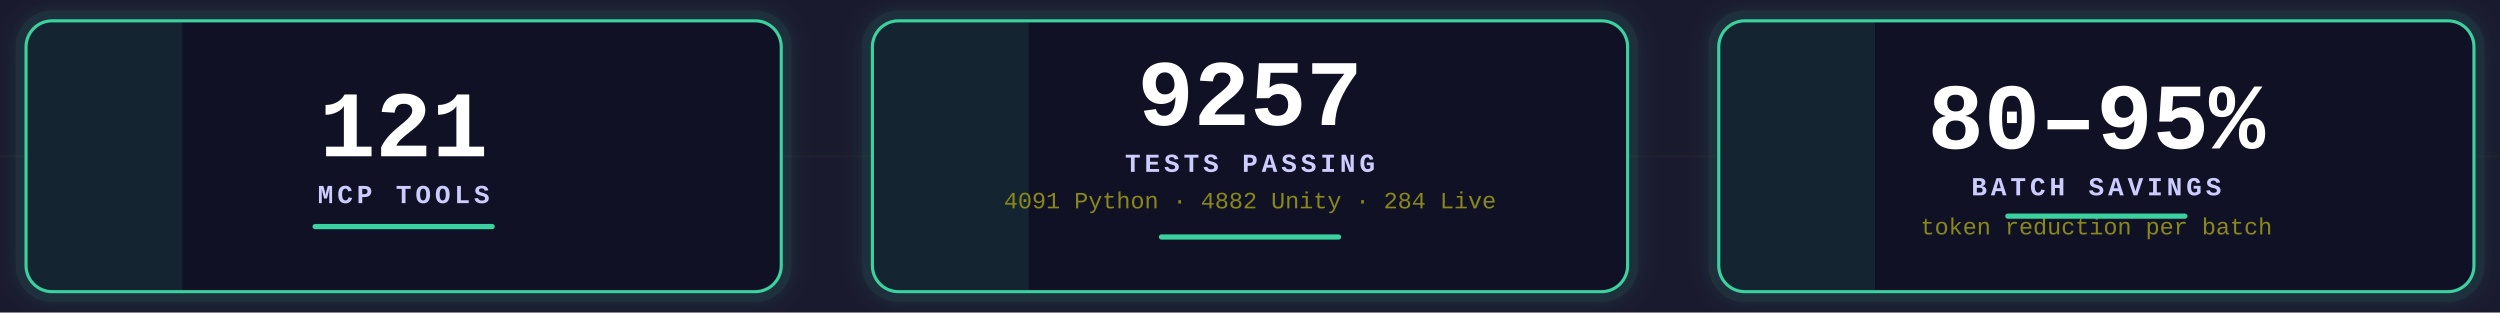
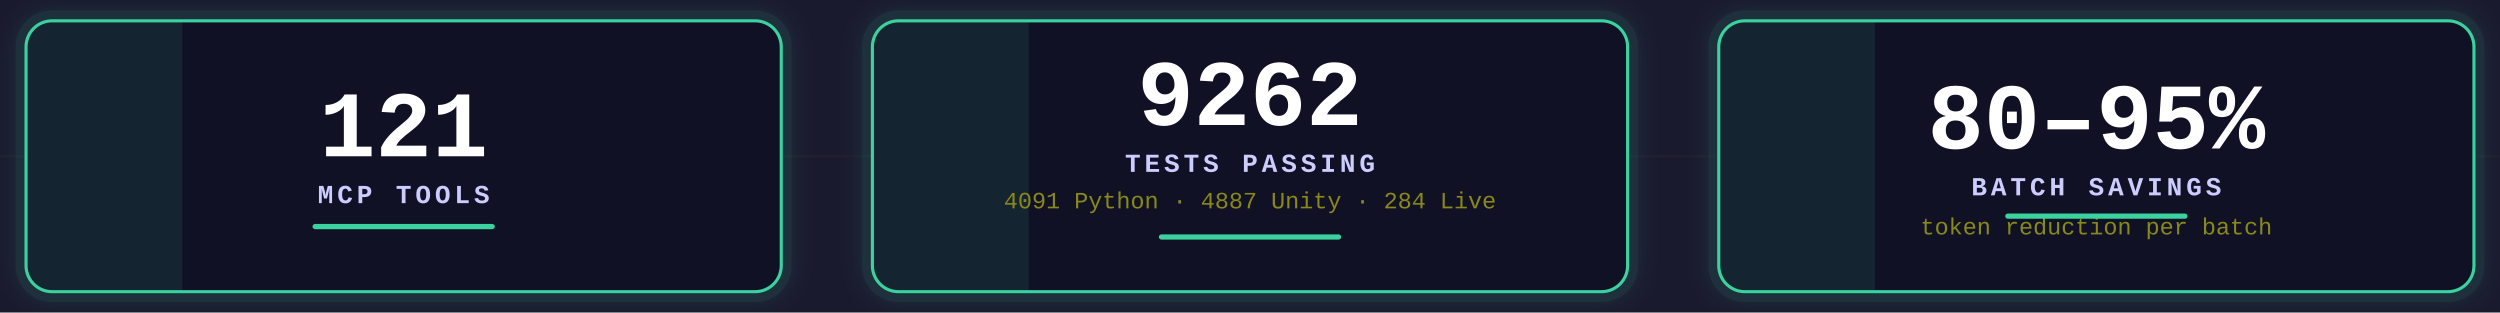
- <svg xmlns="http://www.w3.org/2000/svg" viewBox="0 0 960 120" width="960" height="120" role="img" aria-label="Unity MCP stats: 121 MCP tools, 9257 Tests (4091 Python + 4882 Unity + 284 Live), 80-95% Batch Savings">
+ <svg xmlns="http://www.w3.org/2000/svg" viewBox="0 0 960 120" width="960" height="120" role="img" aria-label="Unity MCP stats: 121 MCP tools, 9262 Tests (4091 Python + 4887 Unity + 284 Live), 80-95% Batch Savings">
  <defs>
    <filter id="sg" x="-25%" y="-30%" width="150%" height="160%">
      <feGaussianBlur stdDeviation="4" result="b" />
      <feMerge>
        <feMergeNode in="b" />
        <feMergeNode in="SourceGraphic" />
      </feMerge>
    </filter>
    <clipPath id="c1">
      <rect x="10" y="8" width="290" height="104" rx="10" />
    </clipPath>
    <clipPath id="c2">
      <rect x="335" y="8" width="290" height="104" rx="10" />
    </clipPath>
    <clipPath id="c3">
      <rect x="660" y="8" width="290" height="104" rx="10" />
    </clipPath>
  </defs>
  <rect width="960" height="120" fill="#1a1a2e" />
  <line x1="0" y1="60" x2="960" y2="60" stroke="#888919" stroke-opacity="0.05" stroke-width="1" />
  <rect x="10" y="8" width="290" height="104" rx="10" fill="none" stroke="#3ad29f" stroke-width="8" opacity="0.12" filter="url(#sg)">
    <animate attributeName="opacity" values="0.25;0.7;0.25" dur="3s" repeatCount="indefinite" begin="0s" />
  </rect>
  <rect x="10" y="8" width="290" height="104" rx="10" fill="#111125" />
  <rect x="10" y="8" width="290" height="104" rx="10" fill="none" stroke="#3ad29f" stroke-width="1.2" />
  <g clip-path="url(#c1)">
    <rect x="10" y="8" width="60" height="104" fill="#3ad29f" fill-opacity="0.10">
      <animateTransform attributeName="transform" type="translate" values="-100,0;400,0" dur="3s" repeatCount="indefinite" begin="0s" />
    </rect>
  </g>
  <text x="155" y="60" text-anchor="middle" font-family="ui-monospace,SFMono-Regular,'SF Mono',Menlo,Consolas,'Liberation Mono',monospace" font-size="36" font-weight="700" fill="#ffffff">121</text>
  <text x="155" y="78" text-anchor="middle" font-family="ui-monospace,SFMono-Regular,'SF Mono',Menlo,Consolas,'Liberation Mono',monospace" font-size="10" font-weight="700" fill="#ccccff" letter-spacing="1.5">MCP TOOLS</text>
  <rect x="120" y="86" width="70" height="2" rx="1" fill="#3ad29f">
    <animate attributeName="opacity" values="0.6;1;0.6" dur="2s" repeatCount="indefinite" begin="0s" />
  </rect>
  <rect x="335" y="8" width="290" height="104" rx="10" fill="none" stroke="#3ad29f" stroke-width="8" opacity="0.12" filter="url(#sg)">
    <animate attributeName="opacity" values="0.25;0.7;0.25" dur="3s" repeatCount="indefinite" begin="0.6s" />
  </rect>
  <rect x="335" y="8" width="290" height="104" rx="10" fill="#111125" />
  <rect x="335" y="8" width="290" height="104" rx="10" fill="none" stroke="#3ad29f" stroke-width="1.2" />
  <g clip-path="url(#c2)">
    <rect x="335" y="8" width="60" height="104" fill="#3ad29f" fill-opacity="0.10">
      <animateTransform attributeName="transform" type="translate" values="-100,0;400,0" dur="3s" repeatCount="indefinite" begin="0.5s" />
    </rect>
  </g>
-   <text x="480" y="48" text-anchor="middle" font-family="ui-monospace,SFMono-Regular,'SF Mono',Menlo,Consolas,'Liberation Mono',monospace" font-size="36" font-weight="700" fill="#ffffff">9257</text>
+   <text x="480" y="48" text-anchor="middle" font-family="ui-monospace,SFMono-Regular,'SF Mono',Menlo,Consolas,'Liberation Mono',monospace" font-size="36" font-weight="700" fill="#ffffff">9262</text>
  <text x="480" y="66" text-anchor="middle" font-family="ui-monospace,SFMono-Regular,'SF Mono',Menlo,Consolas,'Liberation Mono',monospace" font-size="10" font-weight="700" fill="#ccccff" letter-spacing="1.5">TESTS PASSING</text>
-   <text x="480" y="80" text-anchor="middle" font-family="ui-monospace,SFMono-Regular,'SF Mono',Menlo,Consolas,'Liberation Mono',monospace" font-size="9" fill="#888919">4091 Python · 4882 Unity · 284 Live</text>
+   <text x="480" y="80" text-anchor="middle" font-family="ui-monospace,SFMono-Regular,'SF Mono',Menlo,Consolas,'Liberation Mono',monospace" font-size="9" fill="#888919">4091 Python · 4887 Unity · 284 Live</text>
  <rect x="445" y="90" width="70" height="2" rx="1" fill="#3ad29f">
    <animate attributeName="opacity" values="0.6;1;0.6" dur="2s" repeatCount="indefinite" begin="0.4s" />
  </rect>
  <rect x="660" y="8" width="290" height="104" rx="10" fill="none" stroke="#3ad29f" stroke-width="8" opacity="0.12" filter="url(#sg)">
    <animate attributeName="opacity" values="0.25;0.7;0.25" dur="3s" repeatCount="indefinite" begin="1.2s" />
  </rect>
  <rect x="660" y="8" width="290" height="104" rx="10" fill="#111125" />
  <rect x="660" y="8" width="290" height="104" rx="10" fill="none" stroke="#3ad29f" stroke-width="1.2" />
  <g clip-path="url(#c3)">
    <rect x="660" y="8" width="60" height="104" fill="#3ad29f" fill-opacity="0.10">
      <animateTransform attributeName="transform" type="translate" values="-100,0;400,0" dur="3s" repeatCount="indefinite" begin="1.0s" />
    </rect>
  </g>
  <text x="805" y="57" text-anchor="middle" font-family="ui-monospace,SFMono-Regular,'SF Mono',Menlo,Consolas,'Liberation Mono',monospace" font-size="36" font-weight="700" fill="#ffffff">80–95%</text>
  <text x="805" y="75" text-anchor="middle" font-family="ui-monospace,SFMono-Regular,'SF Mono',Menlo,Consolas,'Liberation Mono',monospace" font-size="10" font-weight="700" fill="#ccccff" letter-spacing="1.5">BATCH SAVINGS</text>
  <text x="805" y="90" text-anchor="middle" font-family="ui-monospace,SFMono-Regular,'SF Mono',Menlo,Consolas,'Liberation Mono',monospace" font-size="9" fill="#888919">token reduction per batch</text>
  <rect x="770" y="82" width="70" height="2" rx="1" fill="#3ad29f">
    <animate attributeName="opacity" values="0.6;1;0.6" dur="2s" repeatCount="indefinite" begin="0.8s" />
  </rect>
</svg>
